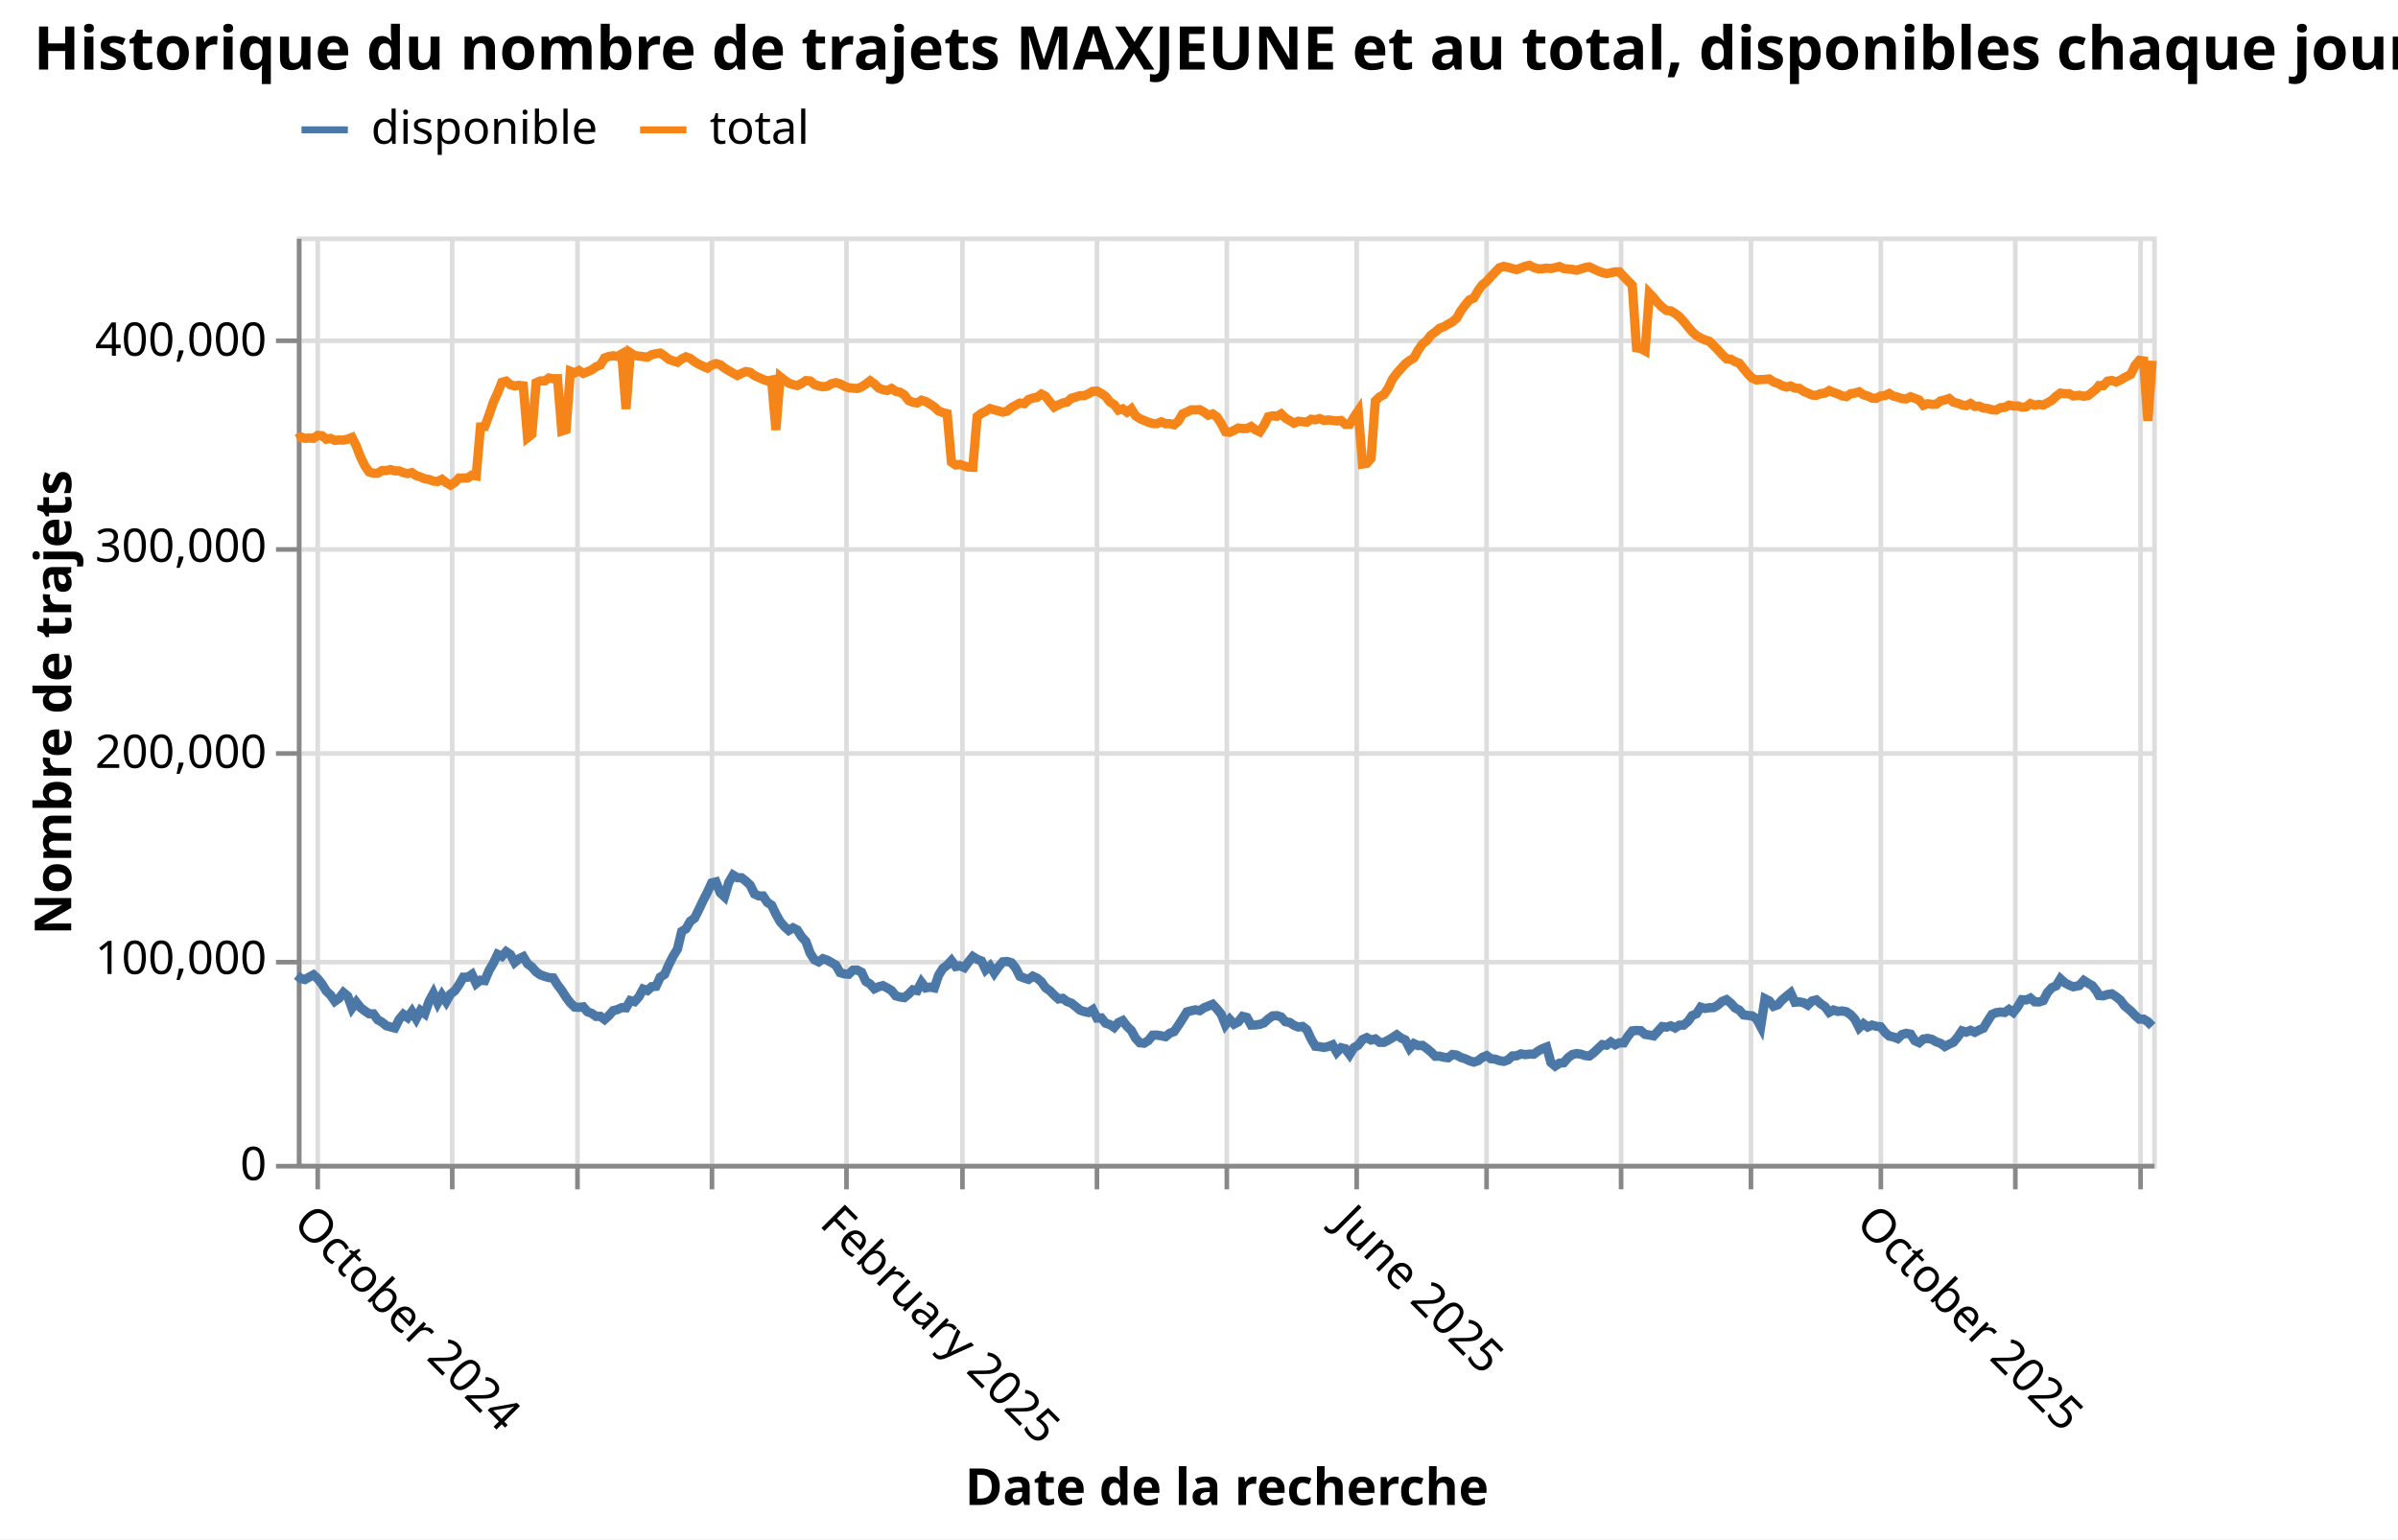
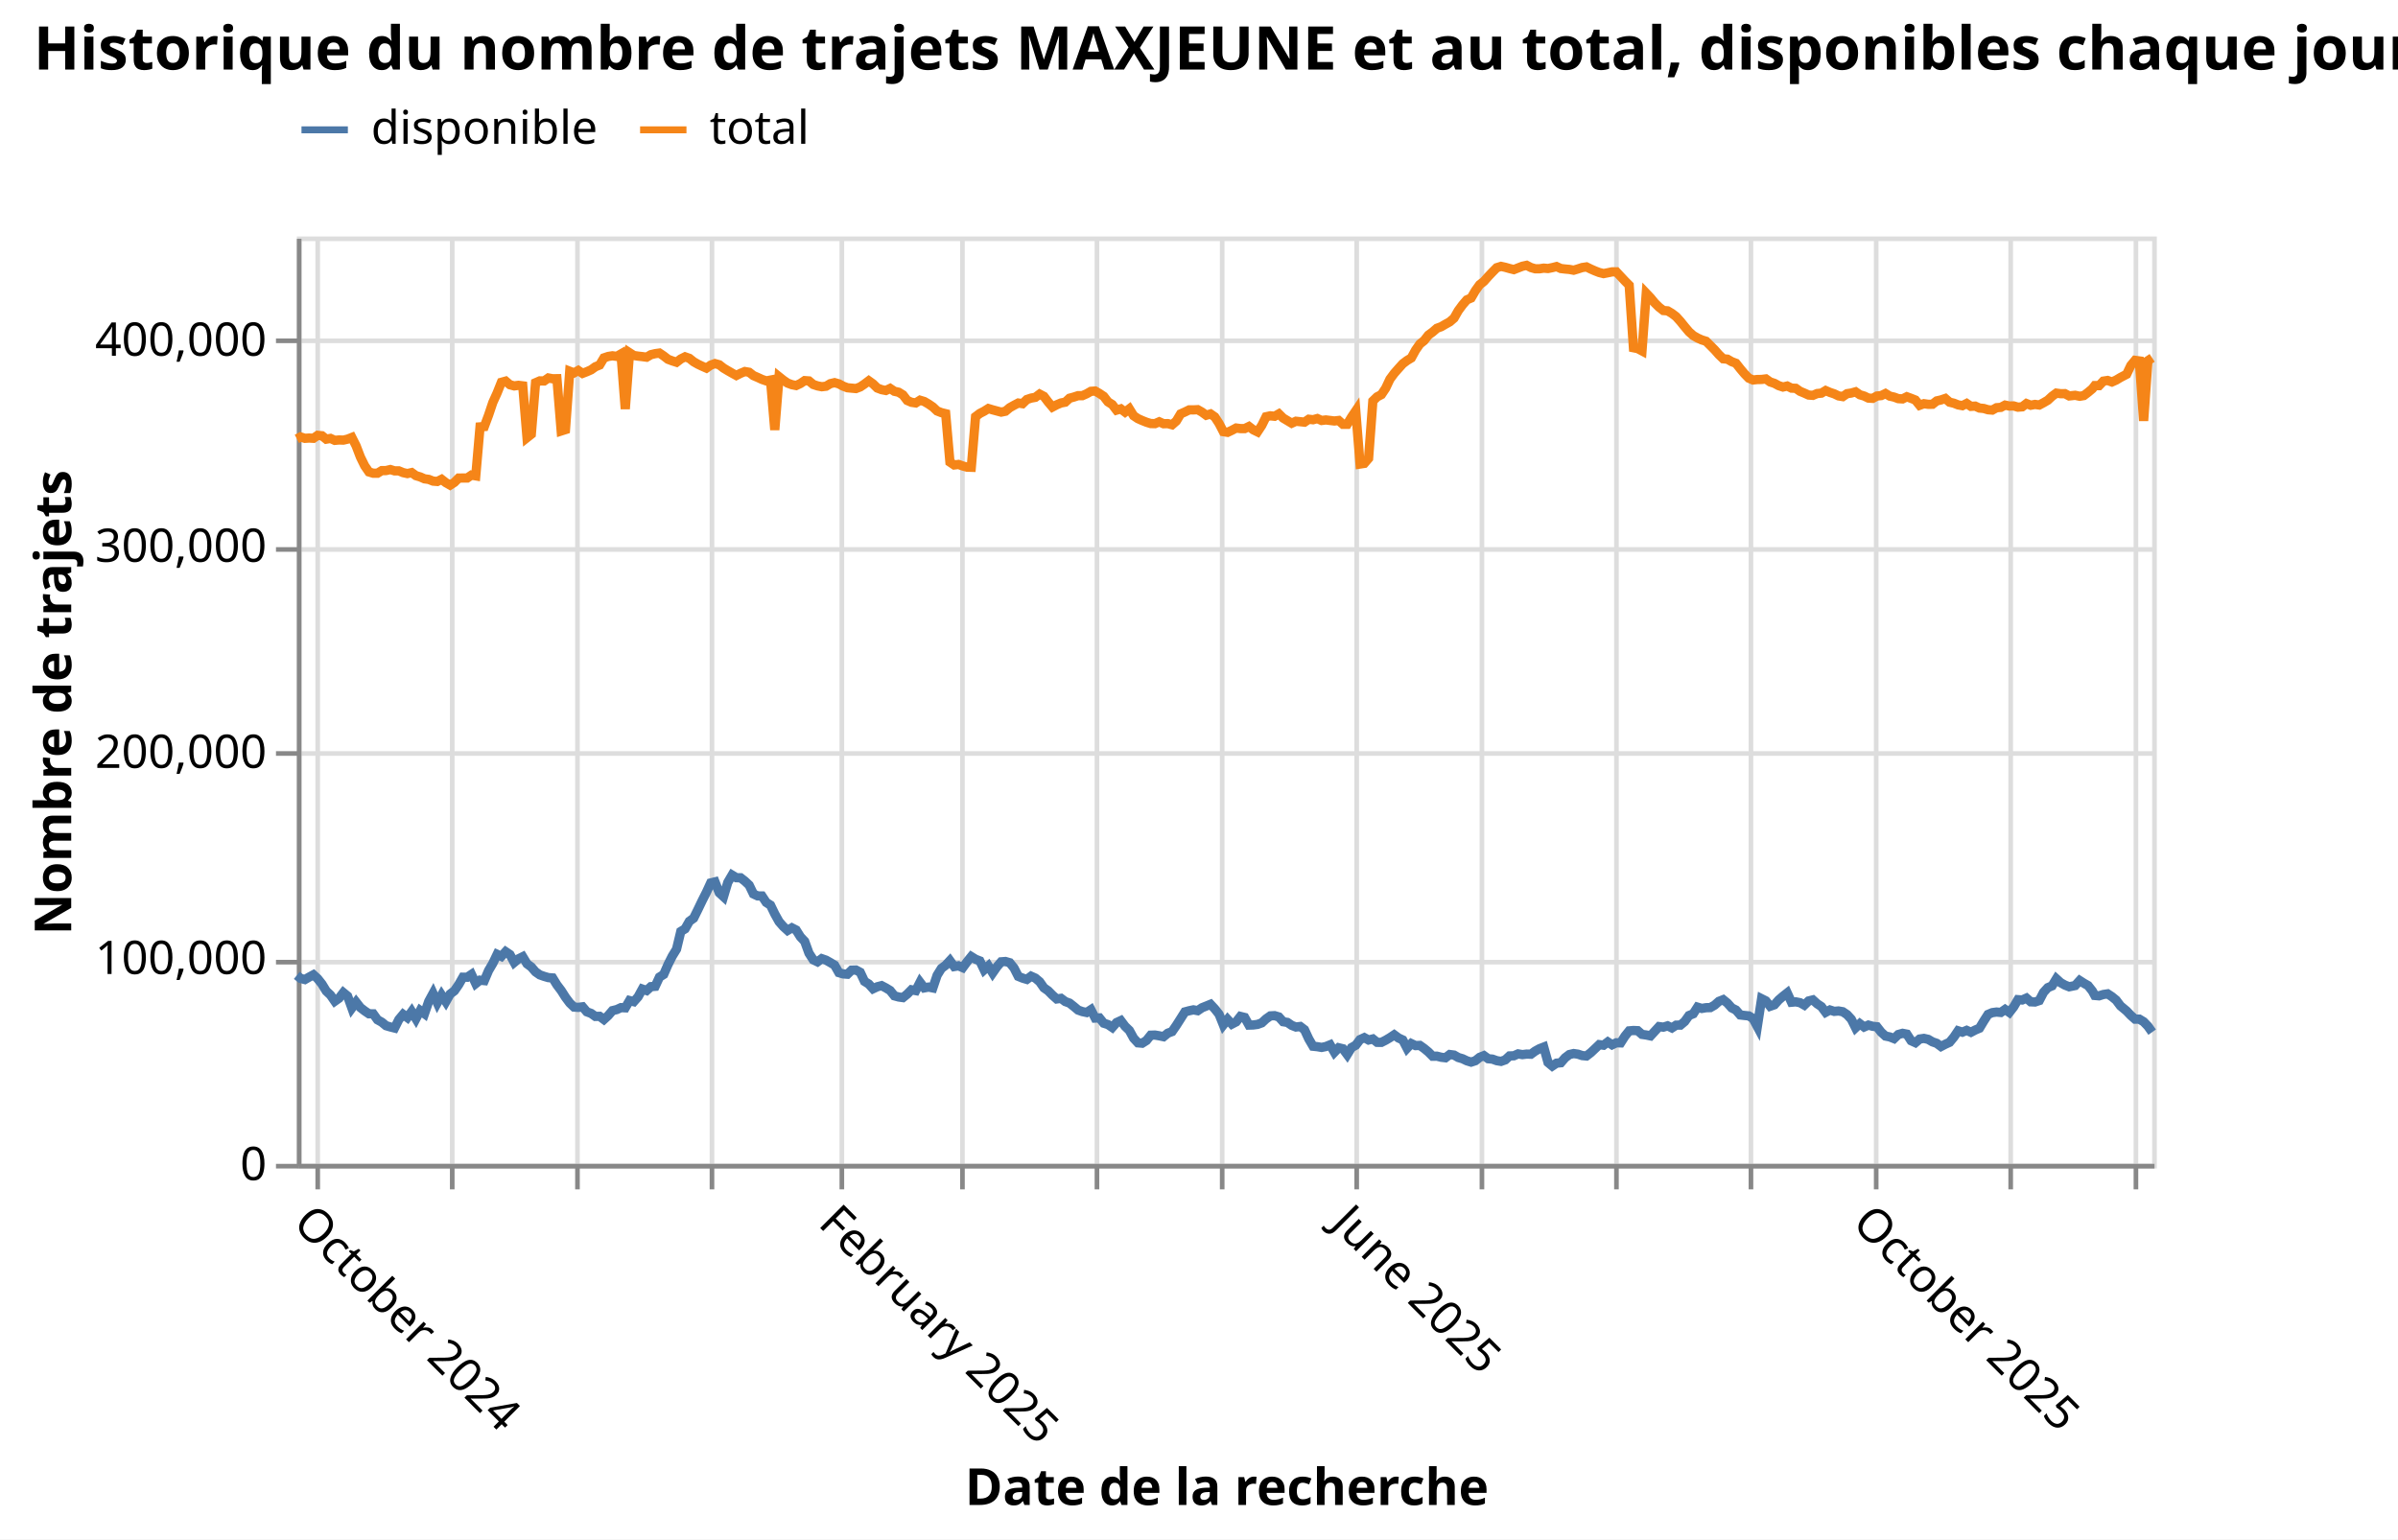
<svg xmlns="http://www.w3.org/2000/svg" version="1.1" class="marks" width="517" height="332" viewBox="0 0 517 332">
  <rect width="517" height="332" fill="white" />
  <g fill="none" stroke-miterlimit="10" transform="translate(64,51)">
    <g class="mark-group role-frame root" role="graphics-object" aria-roledescription="group mark container">
      <g transform="translate(0,0)">
        <path class="background" aria-hidden="true" d="M0.5,0.5h400v200h-400Z" stroke="#ddd" />
        <g>
          <g class="mark-group role-axis" aria-hidden="true">
            <g transform="translate(0.5,200.5)">
              <path class="background" aria-hidden="true" d="M0,0h0v0h0Z" pointer-events="none" />
              <g>
                <g class="mark-rule role-axis-grid" pointer-events="none">
                  <line transform="translate(4,-200)" x2="0" y2="200" stroke="#ddd" stroke-width="1" opacity="1" />
                  <line transform="translate(33,-200)" x2="0" y2="200" stroke="#ddd" stroke-width="1" opacity="1" />
                  <line transform="translate(60,-200)" x2="0" y2="200" stroke="#ddd" stroke-width="1" opacity="1" />
                  <line transform="translate(89,-200)" x2="0" y2="200" stroke="#ddd" stroke-width="1" opacity="1" />
-                   <line transform="translate(118,-200)" x2="0" y2="200" stroke="#ddd" stroke-width="1" opacity="1" />
+                   <line transform="translate(117,-200)" x2="0" y2="200" stroke="#ddd" stroke-width="1" opacity="1" />
                  <line transform="translate(143,-200)" x2="0" y2="200" stroke="#ddd" stroke-width="1" opacity="1" />
                  <line transform="translate(172,-200)" x2="0" y2="200" stroke="#ddd" stroke-width="1" opacity="1" />
-                   <line transform="translate(200,-200)" x2="0" y2="200" stroke="#ddd" stroke-width="1" opacity="1" />
+                   <line transform="translate(199,-200)" x2="0" y2="200" stroke="#ddd" stroke-width="1" opacity="1" />
                  <line transform="translate(228,-200)" x2="0" y2="200" stroke="#ddd" stroke-width="1" opacity="1" />
-                   <line transform="translate(256,-200)" x2="0" y2="200" stroke="#ddd" stroke-width="1" opacity="1" />
-                   <line transform="translate(285,-200)" x2="0" y2="200" stroke="#ddd" stroke-width="1" opacity="1" />
+                   <line transform="translate(255,-200)" x2="0" y2="200" stroke="#ddd" stroke-width="1" opacity="1" />
+                   <line transform="translate(284,-200)" x2="0" y2="200" stroke="#ddd" stroke-width="1" opacity="1" />
                  <line transform="translate(313,-200)" x2="0" y2="200" stroke="#ddd" stroke-width="1" opacity="1" />
-                   <line transform="translate(341,-200)" x2="0" y2="200" stroke="#ddd" stroke-width="1" opacity="1" />
-                   <line transform="translate(370,-200)" x2="0" y2="200" stroke="#ddd" stroke-width="1" opacity="1" />
-                   <line transform="translate(397,-200)" x2="0" y2="200" stroke="#ddd" stroke-width="1" opacity="1" />
+                   <line transform="translate(340,-200)" x2="0" y2="200" stroke="#ddd" stroke-width="1" opacity="1" />
+                   <line transform="translate(369,-200)" x2="0" y2="200" stroke="#ddd" stroke-width="1" opacity="1" />
+                   <line transform="translate(396,-200)" x2="0" y2="200" stroke="#ddd" stroke-width="1" opacity="1" />
                </g>
              </g>
              <path class="foreground" aria-hidden="true" d="" pointer-events="none" display="none" />
            </g>
          </g>
          <g class="mark-group role-axis" aria-hidden="true">
            <g transform="translate(0.5,0.5)">
              <path class="background" aria-hidden="true" d="M0,0h0v0h0Z" pointer-events="none" />
              <g>
                <g class="mark-rule role-axis-grid" pointer-events="none">
                  <line transform="translate(0,200)" x2="400" y2="0" stroke="#ddd" stroke-width="1" opacity="1" />
                  <line transform="translate(0,156)" x2="400" y2="0" stroke="#ddd" stroke-width="1" opacity="1" />
                  <line transform="translate(0,111)" x2="400" y2="0" stroke="#ddd" stroke-width="1" opacity="1" />
                  <line transform="translate(0,67)" x2="400" y2="0" stroke="#ddd" stroke-width="1" opacity="1" />
                  <line transform="translate(0,22)" x2="400" y2="0" stroke="#ddd" stroke-width="1" opacity="1" />
                </g>
              </g>
              <path class="foreground" aria-hidden="true" d="" pointer-events="none" display="none" />
            </g>
          </g>
          <g class="mark-group role-axis" role="graphics-symbol" aria-roledescription="axis" aria-label="X-axis titled 'Date de la recherche' for a time scale with values from September 2024 to December 2025">
            <g transform="translate(0.5,200.5)">
              <path class="background" aria-hidden="true" d="M0,0h0v0h0Z" pointer-events="none" />
              <g>
                <g class="mark-rule role-axis-tick" pointer-events="none">
                  <line transform="translate(4,0)" x2="0" y2="5" stroke="#888" stroke-width="1" opacity="1" />
                  <line transform="translate(33,0)" x2="0" y2="5" stroke="#888" stroke-width="1" opacity="1" />
                  <line transform="translate(60,0)" x2="0" y2="5" stroke="#888" stroke-width="1" opacity="1" />
                  <line transform="translate(89,0)" x2="0" y2="5" stroke="#888" stroke-width="1" opacity="1" />
-                   <line transform="translate(118,0)" x2="0" y2="5" stroke="#888" stroke-width="1" opacity="1" />
+                   <line transform="translate(117,0)" x2="0" y2="5" stroke="#888" stroke-width="1" opacity="1" />
                  <line transform="translate(143,0)" x2="0" y2="5" stroke="#888" stroke-width="1" opacity="1" />
                  <line transform="translate(172,0)" x2="0" y2="5" stroke="#888" stroke-width="1" opacity="1" />
-                   <line transform="translate(200,0)" x2="0" y2="5" stroke="#888" stroke-width="1" opacity="1" />
+                   <line transform="translate(199,0)" x2="0" y2="5" stroke="#888" stroke-width="1" opacity="1" />
                  <line transform="translate(228,0)" x2="0" y2="5" stroke="#888" stroke-width="1" opacity="1" />
-                   <line transform="translate(256,0)" x2="0" y2="5" stroke="#888" stroke-width="1" opacity="1" />
-                   <line transform="translate(285,0)" x2="0" y2="5" stroke="#888" stroke-width="1" opacity="1" />
+                   <line transform="translate(255,0)" x2="0" y2="5" stroke="#888" stroke-width="1" opacity="1" />
+                   <line transform="translate(284,0)" x2="0" y2="5" stroke="#888" stroke-width="1" opacity="1" />
                  <line transform="translate(313,0)" x2="0" y2="5" stroke="#888" stroke-width="1" opacity="1" />
-                   <line transform="translate(341,0)" x2="0" y2="5" stroke="#888" stroke-width="1" opacity="1" />
-                   <line transform="translate(370,0)" x2="0" y2="5" stroke="#888" stroke-width="1" opacity="1" />
-                   <line transform="translate(397,0)" x2="0" y2="5" stroke="#888" stroke-width="1" opacity="1" />
+                   <line transform="translate(340,0)" x2="0" y2="5" stroke="#888" stroke-width="1" opacity="1" />
+                   <line transform="translate(369,0)" x2="0" y2="5" stroke="#888" stroke-width="1" opacity="1" />
+                   <line transform="translate(396,0)" x2="0" y2="5" stroke="#888" stroke-width="1" opacity="1" />
                </g>
                <g class="mark-text role-axis-label" pointer-events="none">
-                   <text text-anchor="start" transform="translate(4.032065,7) rotate(45) translate(0,8)" font-family="sans-serif" font-size="10px" fill="#000" opacity="1">October 2024</text>
-                   <text text-anchor="start" transform="translate(32.64914,7) rotate(45) translate(0,8)" font-family="sans-serif" font-size="10px" fill="#000" opacity="0">November 2024</text>
-                   <text text-anchor="start" transform="translate(60.34308,7) rotate(45) translate(0,8)" font-family="sans-serif" font-size="10px" fill="#000" opacity="0">December 2024</text>
-                   <text text-anchor="start" transform="translate(88.96016,7) rotate(45) translate(0,8)" font-family="sans-serif" font-size="10px" fill="#000" opacity="0">January 2025</text>
-                   <text text-anchor="start" transform="translate(117.5772,7) rotate(45) translate(0,8)" font-family="sans-serif" font-size="10px" fill="#000" opacity="1">February 2025</text>
-                   <text text-anchor="start" transform="translate(143.4249,7) rotate(45) translate(0,8)" font-family="sans-serif" font-size="10px" fill="#000" opacity="0">March 2025</text>
-                   <text text-anchor="start" transform="translate(172.042,7) rotate(45) translate(0,8)" font-family="sans-serif" font-size="10px" fill="#000" opacity="0">April 2025</text>
-                   <text text-anchor="start" transform="translate(199.7359,7) rotate(45) translate(0,8)" font-family="sans-serif" font-size="10px" fill="#000" opacity="0">May 2025</text>
-                   <text text-anchor="start" transform="translate(228.353,7) rotate(45) translate(0,8)" font-family="sans-serif" font-size="10px" fill="#000" opacity="1">June 2025</text>
-                   <text text-anchor="start" transform="translate(256.047,7) rotate(45) translate(0,8)" font-family="sans-serif" font-size="10px" fill="#000" opacity="0">July 2025</text>
-                   <text text-anchor="start" transform="translate(284.664,7) rotate(45) translate(0,8)" font-family="sans-serif" font-size="10px" fill="#000" opacity="0">August 2025</text>
-                   <text text-anchor="start" transform="translate(313.2811,7) rotate(45) translate(0,8)" font-family="sans-serif" font-size="10px" fill="#000" opacity="0">September 2025</text>
-                   <text text-anchor="start" transform="translate(340.9751,7) rotate(45) translate(0,8)" font-family="sans-serif" font-size="10px" fill="#000" opacity="1">October 2025</text>
-                   <text text-anchor="start" transform="translate(369.5921,7) rotate(45) translate(0,8)" font-family="sans-serif" font-size="10px" fill="#000" opacity="0">November 2025</text>
-                   <text text-anchor="start" transform="translate(397.2861,7) rotate(45) translate(0,8)" font-family="sans-serif" font-size="10px" fill="#000" opacity="0">December 2025</text>
+                   <text text-anchor="start" transform="translate(4.02279,7) rotate(45) translate(0,8)" font-family="sans-serif" font-size="10px" fill="#000" opacity="1">October 2024</text>
+                   <text text-anchor="start" transform="translate(32.57403,7) rotate(45) translate(0,8)" font-family="sans-serif" font-size="10px" fill="#000" opacity="0">November 2024</text>
+                   <text text-anchor="start" transform="translate(60.20427,7) rotate(45) translate(0,8)" font-family="sans-serif" font-size="10px" fill="#000" opacity="0">December 2024</text>
+                   <text text-anchor="start" transform="translate(88.75551,7) rotate(45) translate(0,8)" font-family="sans-serif" font-size="10px" fill="#000" opacity="0">January 2025</text>
+                   <text text-anchor="start" transform="translate(117.3068,7) rotate(45) translate(0,8)" font-family="sans-serif" font-size="10px" fill="#000" opacity="1">February 2025</text>
+                   <text text-anchor="start" transform="translate(143.095,7) rotate(45) translate(0,8)" font-family="sans-serif" font-size="10px" fill="#000" opacity="0">March 2025</text>
+                   <text text-anchor="start" transform="translate(171.6462,7) rotate(45) translate(0,8)" font-family="sans-serif" font-size="10px" fill="#000" opacity="0">April 2025</text>
+                   <text text-anchor="start" transform="translate(199.2764,7) rotate(45) translate(0,8)" font-family="sans-serif" font-size="10px" fill="#000" opacity="0">May 2025</text>
+                   <text text-anchor="start" transform="translate(227.8277,7) rotate(45) translate(0,8)" font-family="sans-serif" font-size="10px" fill="#000" opacity="1">June 2025</text>
+                   <text text-anchor="start" transform="translate(255.4579,7) rotate(45) translate(0,8)" font-family="sans-serif" font-size="10px" fill="#000" opacity="0">July 2025</text>
+                   <text text-anchor="start" transform="translate(284.0092,7) rotate(45) translate(0,8)" font-family="sans-serif" font-size="10px" fill="#000" opacity="0">August 2025</text>
+                   <text text-anchor="start" transform="translate(312.5604,7) rotate(45) translate(0,8)" font-family="sans-serif" font-size="10px" fill="#000" opacity="0">September 2025</text>
+                   <text text-anchor="start" transform="translate(340.1906,7) rotate(45) translate(0,8)" font-family="sans-serif" font-size="10px" fill="#000" opacity="1">October 2025</text>
+                   <text text-anchor="start" transform="translate(368.7419,7) rotate(45) translate(0,8)" font-family="sans-serif" font-size="10px" fill="#000" opacity="0">November 2025</text>
+                   <text text-anchor="start" transform="translate(396.3721,7) rotate(45) translate(0,8)" font-family="sans-serif" font-size="10px" fill="#000" opacity="0">December 2025</text>
                </g>
                <g class="mark-rule role-axis-domain" pointer-events="none">
                  <line transform="translate(0,0)" x2="400" y2="0" stroke="#888" stroke-width="1" opacity="1" />
                </g>
                <g class="mark-text role-axis-title" pointer-events="none">
                  <text text-anchor="middle" transform="translate(200,73.06063)" font-family="sans-serif" font-size="11px" font-weight="bold" fill="#000" opacity="1">Date de la recherche</text>
                </g>
              </g>
              <path class="foreground" aria-hidden="true" d="" pointer-events="none" display="none" />
            </g>
          </g>
          <g class="mark-group role-axis" role="graphics-symbol" aria-roledescription="axis" aria-label="Y-axis titled 'Nombre de trajets' for a linear scale with values from 0 to 450,000">
            <g transform="translate(0.5,0.5)">
              <path class="background" aria-hidden="true" d="M0,0h0v0h0Z" pointer-events="none" />
              <g>
                <g class="mark-rule role-axis-tick" pointer-events="none">
                  <line transform="translate(0,200)" x2="-5" y2="0" stroke="#888" stroke-width="1" opacity="1" />
                  <line transform="translate(0,156)" x2="-5" y2="0" stroke="#888" stroke-width="1" opacity="1" />
                  <line transform="translate(0,111)" x2="-5" y2="0" stroke="#888" stroke-width="1" opacity="1" />
                  <line transform="translate(0,67)" x2="-5" y2="0" stroke="#888" stroke-width="1" opacity="1" />
                  <line transform="translate(0,22)" x2="-5" y2="0" stroke="#888" stroke-width="1" opacity="1" />
                </g>
                <g class="mark-text role-axis-label" pointer-events="none">
                  <text text-anchor="end" transform="translate(-7,203)" font-family="sans-serif" font-size="10px" fill="#000" opacity="1">0</text>
                  <text text-anchor="end" transform="translate(-7,158.5556)" font-family="sans-serif" font-size="10px" fill="#000" opacity="1">100,000</text>
                  <text text-anchor="end" transform="translate(-7,114.1111)" font-family="sans-serif" font-size="10px" fill="#000" opacity="1">200,000</text>
                  <text text-anchor="end" transform="translate(-7,69.66667)" font-family="sans-serif" font-size="10px" fill="#000" opacity="1">300,000</text>
                  <text text-anchor="end" transform="translate(-7,25.22222)" font-family="sans-serif" font-size="10px" fill="#000" opacity="1">400,000</text>
                </g>
                <g class="mark-rule role-axis-domain" pointer-events="none">
                  <line transform="translate(0,200)" x2="0" y2="-200" stroke="#888" stroke-width="1" opacity="1" />
                </g>
                <g class="mark-text role-axis-title" pointer-events="none">
                  <text text-anchor="middle" transform="translate(-47.14746,100) rotate(-90) translate(0,-2)" font-family="sans-serif" font-size="11px" font-weight="bold" fill="#000" opacity="1">Nombre de trajets</text>
                </g>
              </g>
              <path class="foreground" aria-hidden="true" d="" pointer-events="none" display="none" />
            </g>
          </g>
          <g class="mark-group role-scope pathgroup" role="graphics-object" aria-roledescription="group mark container">
            <g transform="translate(0,0)">
              <path class="background" aria-hidden="true" d="M0,0h400v200h-400Z" />
              <g>
                <g class="mark-line role-mark marks" role="graphics-object" aria-roledescription="line mark container">
-                   <path aria-label="Date de la recherche: September 2024; Nombre de trajets: 91488; variable: disponible" role="graphics-symbol" aria-roledescription="line mark" d="M0,159.339L0.811,160.009L1.734,160.25L2.658,159.721L3.581,159.224L4.504,160.066L5.428,161.226L6.351,162.729L7.273,163.599L8.196,164.927L9.119,164.272L10.043,163.069L10.966,163.83L11.889,166.394L12.812,165.123L13.735,166.305L14.658,167.015L15.581,167.638L16.505,167.648L17.428,168.931L18.351,169.444L19.274,170.203L20.197,170.474L21.12,170.704L22.043,168.872L22.966,167.766L23.89,168.451L24.813,167.16L25.736,168.696L26.659,166.936L27.582,167.617L28.505,164.943L29.435,163.236L30.351,165.275L31.275,163.601L32.198,165.017L33.121,163.38L34.045,162.688L34.967,161.357L35.89,159.746L36.813,159.755L37.738,159.142L38.66,161.116L39.583,160.392L40.506,160.483L41.429,158.316L42.352,156.748L43.277,154.82L44.199,155.253L45.122,154.239L46.045,154.859L46.97,156.557L47.891,155.787L48.815,155.331L49.737,156.853L50.66,157.538L51.583,158.599L52.507,159.242L53.43,159.566L54.353,159.835L55.276,159.906L56.199,161.397L57.122,162.616L58.046,164.062L58.969,165.294L59.892,166.184L60.815,166.252L61.739,166.133L62.661,167.211L63.585,167.551L64.508,168.202L65.431,168.182L66.355,168.864L67.277,168.023L68.2,166.956L69.123,166.728L70.046,166.308L70.969,166.35L71.892,164.781L72.815,165.02L73.739,163.984L74.662,162.302L75.585,162.622L76.508,161.783L77.431,161.712L78.354,159.731L79.277,159.145L80.2,157.033L81.124,155.203L82.047,153.702L82.97,149.882L83.893,149.315L84.816,147.688L85.739,147.022L86.662,145.158L87.586,143.235L88.509,141.419L89.432,139.417L90.355,139.184L91.278,141.537L92.201,142.381L93.124,139.298L94.047,137.729L94.971,138.287L95.894,138.306L96.817,139.025L97.741,139.891L98.664,141.793L99.586,142.216L100.509,142.23L101.433,143.622L102.356,144.212L103.279,146.113L104.202,147.762L105.125,148.816L106.048,149.653L106.971,149.103L107.894,149.572L108.818,151.036L109.741,152.019L110.664,154.556L111.587,155.987L112.51,156.427L113.433,155.749L114.356,156.068L115.279,156.588L116.203,157.142L117.126,158.761L118.049,159.033L118.972,159.104L119.895,158.219L120.818,158.195L121.741,158.685L122.665,160.639L123.588,161.217L124.511,162.238L125.434,161.805L126.357,161.569L127.28,162.052L128.203,162.612L129.127,163.765L130.05,164.016L130.973,164.144L131.896,163.397L132.819,162.463L133.742,162.635L134.665,160.836L135.588,162.052L136.512,161.876L137.435,162.061L138.358,159.33L139.281,157.85L140.204,157.162L141.127,156.173L142.05,157.449L142.973,157.287L143.897,157.682L144.82,156.434L145.743,155.299L146.666,155.873L147.589,156.232L148.512,158.153L149.435,157.316L150.358,158.821L151.282,157.497L152.205,156.43L153.128,156.36L154.051,156.624L154.974,157.757L155.897,159.565L156.82,159.94L157.744,160.216L158.667,159.533L159.59,159.946L160.513,160.72L161.436,162.035L162.359,162.685L163.282,163.619L164.205,164.437L165.129,164.308L166.052,164.997L166.975,165.332L167.898,166.06L168.821,166.832L169.744,167.163L170.667,167.356L171.59,166.756L172.514,168.562L173.437,168.524L174.36,169.668L175.283,169.96L176.206,170.583L177.129,169.531L178.052,169.106L178.975,170.336L179.899,171.222L180.822,172.901L181.745,173.898L182.668,173.981L183.591,173.399L184.514,172.256L185.437,172.224L186.361,172.383L187.284,172.577L188.207,171.82L189.13,171.468L190.053,170.136L190.976,168.69L191.899,167.228L192.823,166.981L193.746,166.786L194.669,166.962L195.592,166.335L196.515,165.966L197.438,165.59L198.361,166.577L199.284,167.733L200.208,170.02L201.131,168.846L202.054,169.858L202.977,169.379L203.9,168.202L204.823,168.43L205.746,170.075L206.669,170.046L207.593,169.925L208.516,169.592L209.439,168.736L210.362,168.091L211.285,168.04L212.208,168.317L213.131,169.349L214.054,169.497L214.978,170.13L215.901,170.491L216.824,170.374L217.747,171.072L218.67,173.061L219.593,174.635L220.516,174.731L221.439,174.89L222.363,174.699L223.286,174.329L224.209,175.925L225.132,174.959L226.055,175.182L226.978,176.424L227.902,174.932L228.825,174.408L229.748,173.2L230.671,172.78L231.594,173.29L232.517,173.061L233.44,173.79L234.364,173.8L235.287,173.333L236.21,172.788L237.133,172.172L238.056,172.853L238.979,173.283L239.902,175.056L240.826,174.065L241.749,174.497L242.672,174.456L243.595,175.107L244.518,175.869L245.441,176.792L246.364,176.778L247.287,177.009L248.21,177.119L249.133,176.421L250.057,176.539L250.98,177.062L251.903,177.335L252.826,177.774L253.749,178.057L254.672,177.759L255.596,177.03L256.519,176.662L257.442,177.327L258.365,177.417L259.288,177.748L260.211,177.901L261.134,177.574L262.057,176.725L262.981,176.693L263.904,176.283L264.827,176.441L265.75,176.327L266.673,176.355L267.596,175.682L268.519,175.172L269.443,174.815L270.366,178.13L271.289,178.902L272.212,178.285L273.135,178.194L274.058,177.128L274.981,176.427L275.905,176.211L276.827,176.344L277.751,176.647L278.674,176.738L279.597,176.03L280.52,175.164L281.443,174.287L282.366,174.413L283.289,173.714L284.213,174.324L285.136,173.887L286.059,173.912L286.982,172.471L287.905,171.321L288.828,171.24L289.752,171.28L290.674,172.08L291.598,172.211L292.521,172.403L293.444,171.398L294.367,170.396L295.29,170.518L296.215,170.236L297.136,170.683L298.059,170.087L298.983,170.074L299.906,169.3L300.829,168.013L301.752,167.635L302.675,166.205L303.598,166.481L304.521,166.323L305.445,166.3L306.368,165.771L307.291,164.96L308.224,164.593L309.137,165.332L310.06,166.362L310.983,166.83L311.907,167.888L312.83,167.998L313.753,168.088L314.676,168.656L315.599,170.384L316.522,164.386L317.445,164.849L318.368,166.016L319.292,165.694L320.215,164.655L321.138,163.862L322.061,163.137L322.984,165.146L323.907,165.064L324.83,165.244L325.753,165.762L326.677,164.872L327.6,164.64L328.523,165.472L329.446,166.088L330.369,167.32L331.292,166.82L332.215,167.115L333.139,167.029L334.062,167.192L334.985,167.811L335.908,168.811L336.831,170.644L337.754,169.776L338.677,170.481L339.6,170.076L340.524,170.333L341.447,170.433L342.37,171.609L343.293,172.44L344.216,172.626L345.139,172.988L346.062,172.106L346.985,171.847L347.909,172.026L348.832,173.442L349.755,173.866L350.678,173.078L351.601,172.944L352.524,173.152L353.447,173.688L354.371,174.006L355.294,174.688L356.217,174.205L357.14,173.786L358.063,172.674L358.986,171.307L359.909,171.597L360.832,171.21L361.755,171.624L362.679,171.142L363.602,170.751L364.525,169.213L365.449,167.775L366.371,167.387L367.294,167.261L368.217,167.35L369.141,166.703L370.064,167.341L370.987,166.164L371.91,164.592L372.833,164.66L373.756,164.254L374.679,165.054L375.603,165.095L376.526,164.783L377.449,163.01L378.372,162.001L379.295,161.608L380.218,160.09L381.141,160.927L382.065,161.446L382.988,161.809L384.282,161.546L385.263,160.467L386.155,161.036L387.075,161.558L387.998,162.723L388.526,163.683L389.449,163.763L390.373,163.474L391.296,163.335L392.219,163.94L393.142,164.694L394.065,165.922L395.406,167.04L396.306,167.981L397.23,168.795L398.153,168.795L399.076,169.349L400,170.304" stroke="#4c78a8" stroke-width="2" />
+                   <path aria-label="Date de la recherche: September 2024; Nombre de trajets: 91488; variable: disponible" role="graphics-symbol" aria-roledescription="line mark" d="M0,159.339L0.809,160.009L1.73,160.25L2.651,159.721L3.573,159.224L4.493,160.066L5.415,161.226L6.336,162.729L7.256,163.599L8.177,164.927L9.098,164.272L10.019,163.069L10.941,163.83L11.861,166.394L12.783,165.123L13.704,166.305L14.625,167.015L15.546,167.638L16.467,167.648L17.388,168.931L18.309,169.444L19.23,170.203L20.151,170.474L21.072,170.704L21.993,168.872L22.914,167.766L23.835,168.451L24.756,167.16L25.677,168.696L26.598,166.936L27.519,167.617L28.44,164.943L29.367,163.236L30.282,165.275L31.203,163.601L32.124,165.017L33.045,163.38L33.966,162.688L34.887,161.357L35.808,159.746L36.729,159.755L37.651,159.142L38.571,161.116L39.492,160.392L40.413,160.483L41.334,158.316L42.255,156.748L43.178,154.82L44.097,155.253L45.018,154.239L45.939,154.859L46.862,156.557L47.781,155.787L48.703,155.331L49.623,156.853L50.544,157.538L51.465,158.599L52.386,159.242L53.307,159.566L54.228,159.835L55.149,159.906L56.07,161.397L56.991,162.616L57.912,164.062L58.833,165.294L59.754,166.184L60.675,166.252L61.597,166.133L62.517,167.211L63.439,167.551L64.359,168.202L65.28,168.182L66.202,168.864L67.122,168.023L68.043,166.956L68.964,166.728L69.885,166.308L70.806,166.35L71.727,164.781L72.648,165.02L73.569,163.984L74.49,162.302L75.411,162.622L76.332,161.783L77.253,161.712L78.174,159.731L79.095,159.145L80.016,157.033L80.937,155.203L81.858,153.702L82.779,149.882L83.7,149.315L84.621,147.688L85.542,147.022L86.463,145.158L87.384,143.235L88.305,141.419L89.226,139.417L90.147,139.184L91.068,141.537L91.989,142.381L92.91,139.298L93.831,137.729L94.752,138.287L95.673,138.306L96.594,139.025L97.516,139.891L98.437,141.793L99.357,142.216L100.278,142.23L101.199,143.622L102.12,144.212L103.041,146.113L103.962,147.762L104.883,148.816L105.804,149.653L106.725,149.103L107.646,149.572L108.567,151.036L109.488,152.019L110.409,154.556L111.33,155.987L112.251,156.427L113.172,155.749L114.093,156.068L115.014,156.588L115.935,157.142L116.856,158.761L117.777,159.033L118.698,159.104L119.619,158.219L120.54,158.195L121.461,158.685L122.382,160.639L123.303,161.217L124.224,162.238L125.145,161.805L126.066,161.569L126.987,162.052L127.908,162.612L128.83,163.765L129.75,164.016L130.671,164.144L131.592,163.397L132.513,162.463L133.434,162.635L134.356,160.836L135.276,162.052L136.198,161.876L137.118,162.061L138.04,159.33L138.961,157.85L139.882,157.162L140.802,156.173L141.723,157.449L142.645,157.287L143.565,157.682L144.487,156.434L145.408,155.299L146.329,155.873L147.25,156.232L148.171,158.153L149.092,157.316L150.013,158.821L150.934,157.497L151.855,156.43L152.776,156.36L153.697,156.624L154.618,157.757L155.539,159.565L156.46,159.94L157.381,160.216L158.302,159.533L159.223,159.946L160.144,160.72L161.065,162.035L161.986,162.685L162.907,163.619L163.828,164.437L164.749,164.308L165.67,164.997L166.591,165.332L167.512,166.06L168.433,166.832L169.354,167.163L170.275,167.356L171.196,166.756L172.117,168.562L173.038,168.524L173.959,169.668L174.88,169.96L175.801,170.583L176.722,169.531L177.643,169.106L178.564,170.336L179.485,171.222L180.406,172.901L181.327,173.898L182.248,173.981L183.169,173.399L184.09,172.256L185.011,172.224L185.932,172.383L186.853,172.577L187.774,171.82L188.695,171.468L189.616,170.136L190.537,168.69L191.458,167.228L192.379,166.981L193.3,166.786L194.221,166.962L195.142,166.335L196.063,165.966L196.984,165.59L197.905,166.577L198.826,167.733L199.747,170.02L200.668,168.846L201.589,169.858L202.51,169.379L203.431,168.202L204.352,168.43L205.273,170.075L206.194,170.046L207.115,169.925L208.036,169.592L208.957,168.736L209.878,168.091L210.799,168.04L211.72,168.317L212.641,169.349L213.562,169.497L214.483,170.13L215.404,170.491L216.325,170.374L217.246,171.072L218.167,173.061L219.088,174.635L220.009,174.731L220.93,174.89L221.851,174.699L222.772,174.329L223.693,175.925L224.614,174.959L225.535,175.182L226.456,176.424L227.377,174.932L228.298,174.408L229.219,173.2L230.14,172.78L231.061,173.29L231.982,173.061L232.903,173.79L233.824,173.8L234.745,173.333L235.666,172.788L236.587,172.172L237.508,172.853L238.429,173.283L239.351,175.056L240.272,174.065L241.193,174.497L242.114,174.456L243.035,175.107L243.955,175.869L244.876,176.792L245.797,176.778L246.718,177.009L247.639,177.119L248.56,176.421L249.481,176.539L250.402,177.062L251.324,177.335L252.244,177.774L253.165,178.057L254.086,177.759L255.008,177.03L255.929,176.662L256.85,177.327L257.771,177.417L258.692,177.748L259.613,177.901L260.534,177.574L261.455,176.725L262.376,176.693L263.297,176.283L264.218,176.441L265.139,176.327L266.06,176.355L266.981,175.682L267.902,175.172L268.823,174.815L269.744,178.13L270.665,178.902L271.586,178.285L272.506,178.194L273.428,177.128L274.349,176.427L275.27,176.211L276.191,176.344L277.112,176.647L278.033,176.738L278.954,176.03L279.875,175.164L280.796,174.287L281.717,174.413L282.638,173.714L283.559,174.324L284.48,173.887L285.401,173.912L286.322,172.471L287.243,171.321L288.164,171.24L289.085,171.28L290.006,172.08L290.927,172.211L291.848,172.403L292.769,171.398L293.69,170.396L294.611,170.518L295.533,170.236L296.453,170.683L297.374,170.087L298.295,170.074L299.216,169.3L300.137,168.013L301.058,167.635L301.979,166.205L302.9,166.481L303.821,166.323L304.742,166.3L305.663,165.771L306.584,164.96L307.515,164.593L308.426,165.332L309.347,166.362L310.268,166.83L311.189,167.888L312.11,167.998L313.031,168.088L313.952,168.656L314.873,170.384L315.794,164.386L316.715,164.849L317.636,166.016L318.557,165.694L319.478,164.655L320.399,163.862L321.32,163.137L322.241,165.146L323.162,165.064L324.083,165.244L325.004,165.762L325.925,164.872L326.846,164.64L327.768,165.472L328.688,166.088L329.609,167.32L330.53,166.82L331.451,167.115L332.372,167.029L333.293,167.192L334.214,167.811L335.135,168.811L336.056,170.644L336.977,169.776L337.898,170.481L338.819,170.076L339.74,170.333L340.661,170.433L341.582,171.609L342.503,172.44L343.424,172.626L344.345,172.988L345.266,172.106L346.187,171.847L347.108,172.026L348.029,173.442L348.95,173.866L349.871,173.078L350.792,172.944L351.713,173.152L352.634,173.688L353.555,174.006L354.476,174.688L355.397,174.205L356.318,173.786L357.24,172.674L358.16,171.307L359.081,171.597L360.002,171.21L360.923,171.624L361.844,171.142L362.765,170.751L363.686,169.213L364.609,167.775L365.528,167.387L366.449,167.261L367.37,167.35L368.291,166.703L369.212,167.341L370.134,166.164L371.054,164.592L371.975,164.66L372.896,164.254L373.817,165.054L374.738,165.095L375.66,164.783L376.58,163.01L377.501,162.001L378.422,161.608L379.343,160.09L380.264,160.927L381.186,161.446L382.106,161.809L383.398,161.546L384.377,160.467L385.266,161.036L386.185,161.558L387.105,162.723L387.632,163.683L388.554,163.763L389.475,163.474L390.396,163.335L391.317,163.94L392.238,164.694L393.159,165.922L394.496,167.04L395.395,167.981L396.316,168.795L397.237,168.795L398.158,169.349L399.08,170.304L400,171.598" stroke="#4c78a8" stroke-width="2" />
                </g>
              </g>
              <path class="foreground" aria-hidden="true" d="" display="none" />
            </g>
            <g transform="translate(0,0)">
              <path class="background" aria-hidden="true" d="M0,0h400v200h-400Z" />
              <g>
                <g class="mark-line role-mark marks" role="graphics-object" aria-roledescription="line mark container">
-                   <path aria-label="Date de la recherche: September 2024; Nombre de trajets: 351801; variable: total" role="graphics-symbol" aria-roledescription="line mark" d="M0,43.644L0.811,43.23L1.734,43.532L2.658,43.471L3.581,43.523L4.504,42.888L5.428,42.975L6.351,43.715L7.273,43.55L8.196,43.967L9.119,43.883L10.043,43.916L10.966,43.705L11.889,43.343L12.812,45.168L13.735,47.57L14.658,49.451L15.581,50.78L16.505,51.056L17.428,51.055L18.351,50.496L19.274,50.482L20.197,50.263L21.12,50.547L22.043,50.55L22.966,50.929L23.89,51.131L24.813,50.923L25.736,51.584L26.659,51.856L27.582,52.263L28.505,52.39L29.435,52.759L30.351,52.836L31.275,52.374L32.198,53.093L33.121,53.62L34.045,53.032L34.967,52.105L35.89,52.092L36.813,52.091L37.738,51.462L38.66,51.622L39.583,41.063L40.506,40.994L41.429,38.53L42.352,35.785L43.277,33.752L44.199,31.452L45.122,31.196L46.045,31.976L46.97,32.224L47.891,32.1L48.815,32.214L49.737,43.381L50.66,42.648L51.583,31.545L52.507,31.141L53.43,31.16L54.353,30.515L55.276,30.687L56.199,30.67L57.122,41.943L58.046,41.649L58.969,29.061L59.892,29.416L60.815,28.902L61.739,29.519L62.661,29.164L63.585,28.757L64.508,28.1L65.431,27.722L66.355,26.185L67.277,25.875L68.2,25.729L69.123,25.856L70.046,25.331L70.969,37.198L71.892,25.074L72.815,25.668L73.739,25.804L74.662,25.909L75.585,26.032L76.508,25.492L77.431,25.271L78.354,25.142L79.277,25.764L80.2,26.482L81.124,26.828L82.047,27.121L82.97,26.415L83.893,25.957L84.816,26.279L85.739,27.016L86.662,27.544L87.586,27.983L88.509,28.387L89.432,27.747L90.355,27.414L91.278,27.669L92.201,28.387L93.124,28.939L94.047,29.468L94.971,29.973L95.894,29.508L96.817,29.126L97.741,29.288L98.664,30.003L99.586,30.398L100.509,30.824L101.433,31.144L102.356,30.97L103.279,41.714L104.202,30.252L105.125,30.988L106.048,31.619L106.971,31.958L107.894,32.143L108.818,31.707L109.741,31.087L110.664,31.152L111.587,31.917L112.51,32.222L113.433,32.403L114.356,32.294L115.279,31.743L116.203,31.524L117.126,31.784L118.049,32.277L118.972,32.624L119.895,32.712L120.818,32.796L121.741,32.445L122.665,31.822L123.588,31.126L124.511,31.789L125.434,32.685L126.357,33.031L127.28,33.212L128.203,32.773L129.127,33.388L130.05,33.592L130.973,34.164L131.896,35.362L132.819,35.763L133.742,35.899L134.665,35.315L135.588,35.592L136.512,36.133L137.435,36.764L138.358,37.632L139.281,37.992L140.204,38.217L141.127,48.657L142.05,49.276L142.973,49.164L143.897,49.493L144.82,49.746L145.743,49.778L146.666,38.859L147.589,38.161L148.512,37.686L149.435,37.108L150.358,37.387L151.282,37.632L152.205,37.878L153.128,37.688L154.051,36.921L154.974,36.403L155.897,35.921L156.82,36.056L157.744,35.163L158.667,34.855L159.59,34.686L160.513,33.996L161.436,34.483L162.359,35.695L163.282,36.783L164.205,36.296L165.129,35.908L166.052,35.731L166.975,34.88L167.898,34.631L168.821,34.328L169.744,34.329L170.667,33.922L171.59,33.396L172.514,33.329L173.437,33.858L174.36,34.476L175.283,35.666L176.206,36.248L177.129,37.45L178.052,37.177L178.975,37.877L179.899,37.17L180.822,38.661L181.745,39.278L182.668,39.69L183.591,40.057L184.514,40.341L185.437,40.363L186.361,39.966L187.284,40.384L188.207,40.357L189.13,40.606L190.053,39.799L190.976,38.261L191.899,37.851L192.823,37.399L193.746,37.4L194.669,37.352L195.592,37.876L196.515,38.551L197.438,38.273L198.361,38.913L199.284,40.323L200.208,42.092L201.131,42.238L202.054,41.801L202.977,41.309L203.9,41.427L204.823,41.43L205.746,40.981L206.669,41.689L207.593,42.137L208.516,40.74L209.439,38.877L210.362,38.676L211.285,38.774L212.208,38.256L213.131,39.166L214.054,39.717L214.978,40.268L215.901,39.847L216.824,39.945L217.747,40.043L218.67,39.415L219.593,39.523L220.516,39.268L221.439,39.68L222.363,39.566L223.286,39.679L224.209,39.789L225.132,39.682L226.055,40.502L226.978,40.502L227.902,38.96L228.825,37.599L229.748,49.079L230.671,48.936L231.594,47.866L232.517,35.477L233.44,34.581L234.364,34.1L235.287,32.722L236.21,30.764L237.133,29.522L238.056,28.472L238.979,27.45L239.902,26.752L240.826,26.195L241.749,24.508L242.672,23.186L243.595,22.453L244.518,21.27L245.441,20.594L246.364,19.795L247.287,19.459L248.21,18.917L249.133,18.407L250.057,17.611L250.98,15.996L251.903,14.744L252.826,13.67L253.749,13.268L254.672,11.688L255.596,10.401L256.519,9.68L257.442,8.634L258.365,7.666L259.288,6.733L260.211,6.447L261.134,6.648L262.057,6.913L262.981,7.142L263.904,6.778L264.827,6.423L265.75,6.221L266.673,6.697L267.596,6.961L268.519,6.967L269.443,6.828L270.366,6.909L271.289,6.72L272.212,6.489L273.135,6.91L274.058,7.019L274.981,7.102L275.905,7.276L276.827,7L277.751,6.7L278.674,6.562L279.597,7.013L280.52,7.419L281.443,7.774L282.366,8.004L283.289,7.824L284.213,7.632L285.136,7.624L286.059,8.608L286.982,9.588L287.905,10.514L288.828,23.998L289.752,24.18L290.674,24.671L291.598,12.251L292.521,13.22L293.444,14.339L294.367,15.249L295.29,15.966L296.215,16.04L297.136,16.588L298.059,17.289L298.983,18.311L299.906,19.453L300.829,20.548L301.752,21.367L302.675,21.895L303.598,22.307L304.521,22.592L305.445,23.508L306.368,24.434L307.291,25.478L308.224,26.376L309.137,26.459L310.06,26.994L310.983,27.342L311.907,28.512L312.83,29.606L313.753,30.551L314.676,30.946L315.599,30.848L316.522,30.833L317.445,30.717L318.368,31.369L319.292,31.672L320.215,32.168L321.138,32.468L322.061,32.252L322.984,32.707L323.907,32.744L324.83,33.391L325.753,33.776L326.677,34.194L327.6,34.264L328.523,33.874L329.446,33.784L330.369,33.23L331.292,33.629L332.215,33.935L333.139,34.376L334.062,34.532L334.985,33.903L335.908,33.763L336.831,33.499L337.754,34.137L338.677,34.408L339.6,34.85L340.524,34.911L341.447,34.408L342.37,34.312L343.293,33.871L344.216,34.43L345.139,34.635L346.062,34.972L346.985,35.029L347.909,34.567L348.832,34.906L349.755,35.273L350.678,36.404L351.601,36.064L352.524,36.193L353.447,36.184L354.371,35.46L355.294,35.25L356.217,34.94L357.14,35.736L358.063,35.958L358.986,36.317L359.909,36.487L360.832,36.016L361.755,36.638L362.679,36.584L363.602,37.003L364.525,37.092L365.449,37.367L366.371,37.441L367.294,36.927L368.217,36.857L369.141,36.367L370.064,36.565L370.987,36.544L371.91,36.812L372.833,36.737L373.756,36.034L374.679,36.394L375.603,36.221L376.526,36.347L377.449,35.854L378.372,35.315L379.295,34.461L380.218,33.782L381.141,33.904L382.065,33.897L382.988,34.39L384.282,34.251L385.263,34.461L386.155,34.308L387.075,33.611L387.998,32.839L388.526,32.159L389.449,32.164L390.373,31.195L391.296,31.053L392.219,31.379L393.142,30.967L394.065,30.417L395.406,29.717L396.306,27.828L397.23,26.715L398.153,26.84L399.076,39.755L400,26.792" stroke="#f58518" stroke-width="2" />
+                   <path aria-label="Date de la recherche: September 2024; Nombre de trajets: 351801; variable: total" role="graphics-symbol" aria-roledescription="line mark" d="M0,43.644L0.809,43.23L1.73,43.532L2.651,43.471L3.573,43.523L4.493,42.888L5.415,42.975L6.336,43.715L7.256,43.55L8.177,43.967L9.098,43.883L10.019,43.916L10.941,43.705L11.861,43.343L12.783,45.168L13.704,47.57L14.625,49.451L15.546,50.78L16.467,51.056L17.388,51.055L18.309,50.496L19.23,50.482L20.151,50.263L21.072,50.547L21.993,50.55L22.914,50.929L23.835,51.131L24.756,50.923L25.677,51.584L26.598,51.856L27.519,52.263L28.44,52.39L29.367,52.759L30.282,52.836L31.203,52.374L32.124,53.093L33.045,53.62L33.966,53.032L34.887,52.105L35.808,52.092L36.729,52.091L37.651,51.462L38.571,51.622L39.492,41.063L40.413,40.994L41.334,38.53L42.255,35.785L43.178,33.752L44.097,31.452L45.018,31.196L45.939,31.976L46.862,32.224L47.781,32.1L48.703,32.214L49.623,43.381L50.544,42.648L51.465,31.545L52.386,31.141L53.307,31.16L54.228,30.515L55.149,30.687L56.07,30.67L56.991,41.943L57.912,41.649L58.833,29.061L59.754,29.416L60.675,28.902L61.597,29.519L62.517,29.164L63.439,28.757L64.359,28.1L65.28,27.722L66.202,26.185L67.122,25.875L68.043,25.729L68.964,25.856L69.885,25.331L70.806,37.198L71.727,25.074L72.648,25.668L73.569,25.804L74.49,25.909L75.411,26.032L76.332,25.492L77.253,25.271L78.174,25.142L79.095,25.764L80.016,26.482L80.937,26.828L81.858,27.121L82.779,26.415L83.7,25.957L84.621,26.279L85.542,27.016L86.463,27.544L87.384,27.983L88.305,28.387L89.226,27.747L90.147,27.414L91.068,27.669L91.989,28.387L92.91,28.939L93.831,29.468L94.752,29.973L95.673,29.508L96.594,29.126L97.516,29.288L98.437,30.003L99.357,30.398L100.278,30.824L101.199,31.144L102.12,30.97L103.041,41.714L103.962,30.252L104.883,30.988L105.804,31.619L106.725,31.958L107.646,32.143L108.567,31.707L109.488,31.087L110.409,31.152L111.33,31.917L112.251,32.222L113.172,32.403L114.093,32.294L115.014,31.743L115.935,31.524L116.856,31.784L117.777,32.277L118.698,32.624L119.619,32.712L120.54,32.796L121.461,32.445L122.382,31.822L123.303,31.126L124.224,31.789L125.145,32.685L126.066,33.031L126.987,33.212L127.908,32.773L128.83,33.388L129.75,33.592L130.671,34.164L131.592,35.362L132.513,35.763L133.434,35.899L134.356,35.315L135.276,35.592L136.198,36.133L137.118,36.764L138.04,37.632L138.961,37.992L139.882,38.217L140.802,48.657L141.723,49.276L142.645,49.164L143.565,49.493L144.487,49.746L145.408,49.778L146.329,38.859L147.25,38.161L148.171,37.686L149.092,37.108L150.013,37.387L150.934,37.632L151.855,37.878L152.776,37.688L153.697,36.921L154.618,36.403L155.539,35.921L156.46,36.056L157.381,35.163L158.302,34.855L159.223,34.686L160.144,33.996L161.065,34.483L161.986,35.695L162.907,36.783L163.828,36.296L164.749,35.908L165.67,35.731L166.591,34.88L167.512,34.631L168.433,34.328L169.354,34.329L170.275,33.922L171.196,33.396L172.117,33.329L173.038,33.858L173.959,34.476L174.88,35.666L175.801,36.248L176.722,37.45L177.643,37.177L178.564,37.877L179.485,37.17L180.406,38.661L181.327,39.278L182.248,39.69L183.169,40.057L184.09,40.341L185.011,40.363L185.932,39.966L186.853,40.384L187.774,40.357L188.695,40.606L189.616,39.799L190.537,38.261L191.458,37.851L192.379,37.399L193.3,37.4L194.221,37.352L195.142,37.876L196.063,38.551L196.984,38.273L197.905,38.913L198.826,40.323L199.747,42.092L200.668,42.238L201.589,41.801L202.51,41.309L203.431,41.427L204.352,41.43L205.273,40.981L206.194,41.689L207.115,42.137L208.036,40.74L208.957,38.877L209.878,38.676L210.799,38.774L211.72,38.256L212.641,39.166L213.562,39.717L214.483,40.268L215.404,39.847L216.325,39.945L217.246,40.043L218.167,39.415L219.088,39.523L220.009,39.268L220.93,39.68L221.851,39.566L222.772,39.679L223.693,39.789L224.614,39.682L225.535,40.502L226.456,40.502L227.377,38.96L228.298,37.599L229.219,49.079L230.14,48.936L231.061,47.866L231.982,35.477L232.903,34.581L233.824,34.1L234.745,32.722L235.666,30.764L236.587,29.522L237.508,28.472L238.429,27.45L239.351,26.752L240.272,26.195L241.193,24.508L242.114,23.186L243.035,22.453L243.955,21.27L244.876,20.594L245.797,19.795L246.718,19.459L247.639,18.917L248.56,18.407L249.481,17.611L250.402,15.996L251.324,14.744L252.244,13.67L253.165,13.268L254.086,11.688L255.008,10.401L255.929,9.68L256.85,8.634L257.771,7.666L258.692,6.733L259.613,6.447L260.534,6.648L261.455,6.913L262.376,7.142L263.297,6.778L264.218,6.423L265.139,6.221L266.06,6.697L266.981,6.961L267.902,6.967L268.823,6.828L269.744,6.909L270.665,6.72L271.586,6.489L272.506,6.91L273.428,7.019L274.349,7.102L275.27,7.276L276.191,7L277.112,6.7L278.033,6.562L278.954,7.013L279.875,7.419L280.796,7.774L281.717,8.004L282.638,7.824L283.559,7.632L284.48,7.624L285.401,8.608L286.322,9.588L287.243,10.514L288.164,23.998L289.085,24.18L290.006,24.671L290.927,12.251L291.848,13.22L292.769,14.339L293.69,15.249L294.611,15.966L295.533,16.04L296.453,16.588L297.374,17.289L298.295,18.311L299.216,19.453L300.137,20.548L301.058,21.367L301.979,21.895L302.9,22.307L303.821,22.592L304.742,23.508L305.663,24.434L306.584,25.478L307.515,26.376L308.426,26.459L309.347,26.994L310.268,27.342L311.189,28.512L312.11,29.606L313.031,30.551L313.952,30.946L314.873,30.848L315.794,30.833L316.715,30.717L317.636,31.369L318.557,31.672L319.478,32.168L320.399,32.468L321.32,32.252L322.241,32.707L323.162,32.744L324.083,33.391L325.004,33.776L325.925,34.194L326.846,34.264L327.768,33.874L328.688,33.784L329.609,33.23L330.53,33.629L331.451,33.935L332.372,34.376L333.293,34.532L334.214,33.903L335.135,33.763L336.056,33.499L336.977,34.137L337.898,34.408L338.819,34.85L339.74,34.911L340.661,34.408L341.582,34.312L342.503,33.871L343.424,34.43L344.345,34.635L345.266,34.972L346.187,35.029L347.108,34.567L348.029,34.906L348.95,35.273L349.871,36.404L350.792,36.064L351.713,36.193L352.634,36.184L353.555,35.46L354.476,35.25L355.397,34.94L356.318,35.736L357.24,35.958L358.16,36.317L359.081,36.487L360.002,36.016L360.923,36.638L361.844,36.584L362.765,37.003L363.686,37.092L364.609,37.367L365.528,37.441L366.449,36.927L367.37,36.857L368.291,36.367L369.212,36.565L370.134,36.544L371.054,36.812L371.975,36.737L372.896,36.034L373.817,36.394L374.738,36.221L375.66,36.347L376.58,35.854L377.501,35.315L378.422,34.461L379.343,33.782L380.264,33.904L381.186,33.897L382.106,34.39L383.398,34.251L384.377,34.461L385.266,34.308L386.185,33.611L387.105,32.839L387.632,32.159L388.554,32.164L389.475,31.195L390.396,31.053L391.317,31.379L392.238,30.967L393.159,30.417L394.496,29.717L395.395,27.828L396.316,26.715L397.237,26.84L398.158,39.755L399.08,26.792L400,26.18" stroke="#f58518" stroke-width="2" />
                </g>
              </g>
              <path class="foreground" aria-hidden="true" d="" display="none" />
            </g>
          </g>
          <g class="mark-group role-legend" role="graphics-symbol" aria-roledescription="legend" aria-label="Symbol legend for stroke color with 2 values: disponible, total">
            <g transform="translate(0,-29)">
              <path class="background" aria-hidden="true" d="M0,0h108v11h-108Z" pointer-events="none" />
              <g>
                <g class="mark-group role-legend-entry">
                  <g transform="translate(0,0)">
                    <path class="background" aria-hidden="true" d="M0,0h0v0h0Z" pointer-events="none" />
                    <g>
                      <g class="mark-group role-scope" role="graphics-object" aria-roledescription="group mark container">
                        <g transform="translate(0,0)">
                          <path class="background" aria-hidden="true" d="M0,0h61.034v11h-61.034Z" pointer-events="none" opacity="1" />
                          <g>
                            <g class="mark-symbol role-legend-symbol" pointer-events="none">
                              <path transform="translate(6,6)" d="M-5,0L5,0" stroke="#4c78a8" stroke-width="1.5" opacity="1" />
                            </g>
                            <g class="mark-text role-legend-label" pointer-events="none">
                              <text text-anchor="start" transform="translate(16,9)" font-family="sans-serif" font-size="10px" fill="#000" opacity="1">disponible</text>
                            </g>
                          </g>
                          <path class="foreground" aria-hidden="true" d="" pointer-events="none" display="none" />
                        </g>
                        <g transform="translate(73,0)">
                          <path class="background" aria-hidden="true" d="M0,0h34.901v11h-34.901Z" pointer-events="none" opacity="1" />
                          <g>
                            <g class="mark-symbol role-legend-symbol" pointer-events="none">
                              <path transform="translate(6,6)" d="M-5,0L5,0" stroke="#f58518" stroke-width="1.5" opacity="1" />
                            </g>
                            <g class="mark-text role-legend-label" pointer-events="none">
                              <text text-anchor="start" transform="translate(16,9)" font-family="sans-serif" font-size="10px" fill="#000" opacity="1">total</text>
                            </g>
                          </g>
                          <path class="foreground" aria-hidden="true" d="" pointer-events="none" display="none" />
                        </g>
                      </g>
                    </g>
                    <path class="foreground" aria-hidden="true" d="" pointer-events="none" display="none" />
                  </g>
                </g>
              </g>
              <path class="foreground" aria-hidden="true" d="" pointer-events="none" display="none" />
            </g>
          </g>
          <g class="mark-group role-title">
            <g transform="translate(200,-46)">
              <path class="background" aria-hidden="true" d="M0,0h0v0h0Z" pointer-events="none" />
              <g>
                <g class="mark-text role-title-text" role="graphics-symbol" aria-roledescription="title" aria-label="Title text 'Historique du nombre de trajets MAXJEUNE et au total, disponibles chaque jour'" pointer-events="none">
                  <text text-anchor="middle" transform="translate(0,10)" font-family="sans-serif" font-size="13px" font-weight="bold" fill="#000" opacity="1">Historique du nombre de trajets MAXJEUNE et au total, disponibles chaque jour</text>
                </g>
              </g>
              <path class="foreground" aria-hidden="true" d="" pointer-events="none" display="none" />
            </g>
          </g>
        </g>
        <path class="foreground" aria-hidden="true" d="" display="none" />
      </g>
    </g>
  </g>
</svg>
